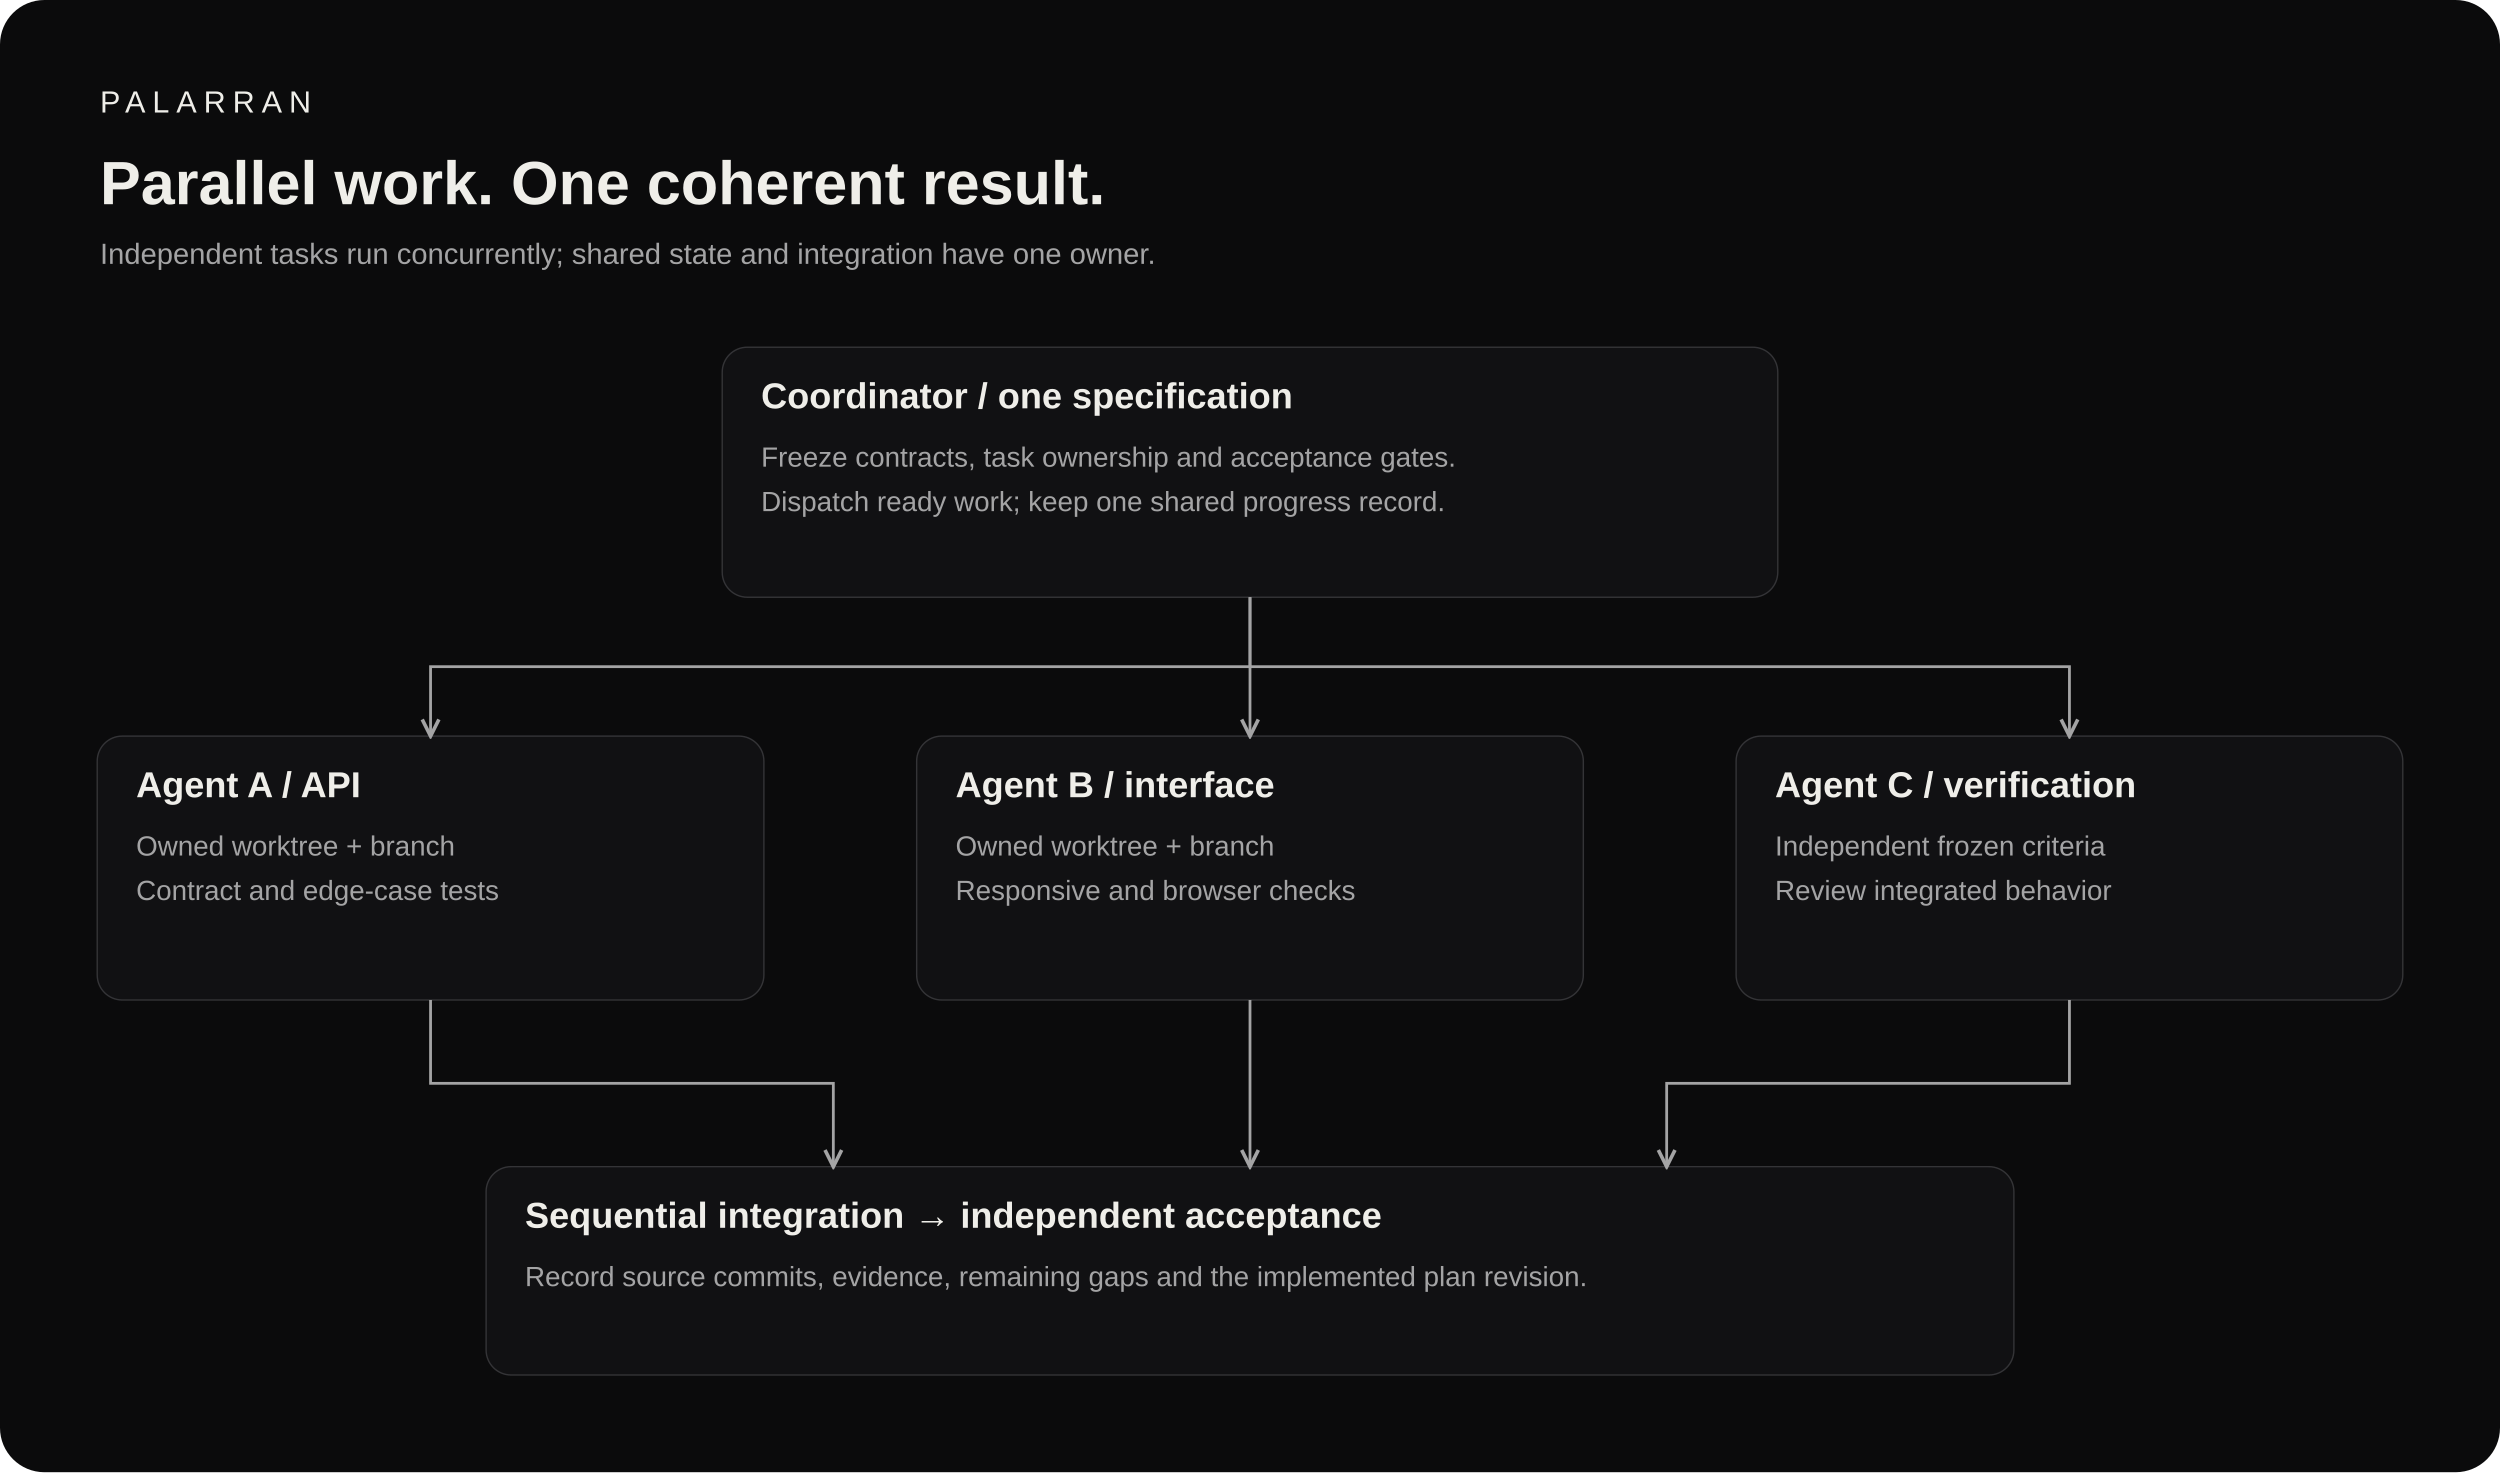
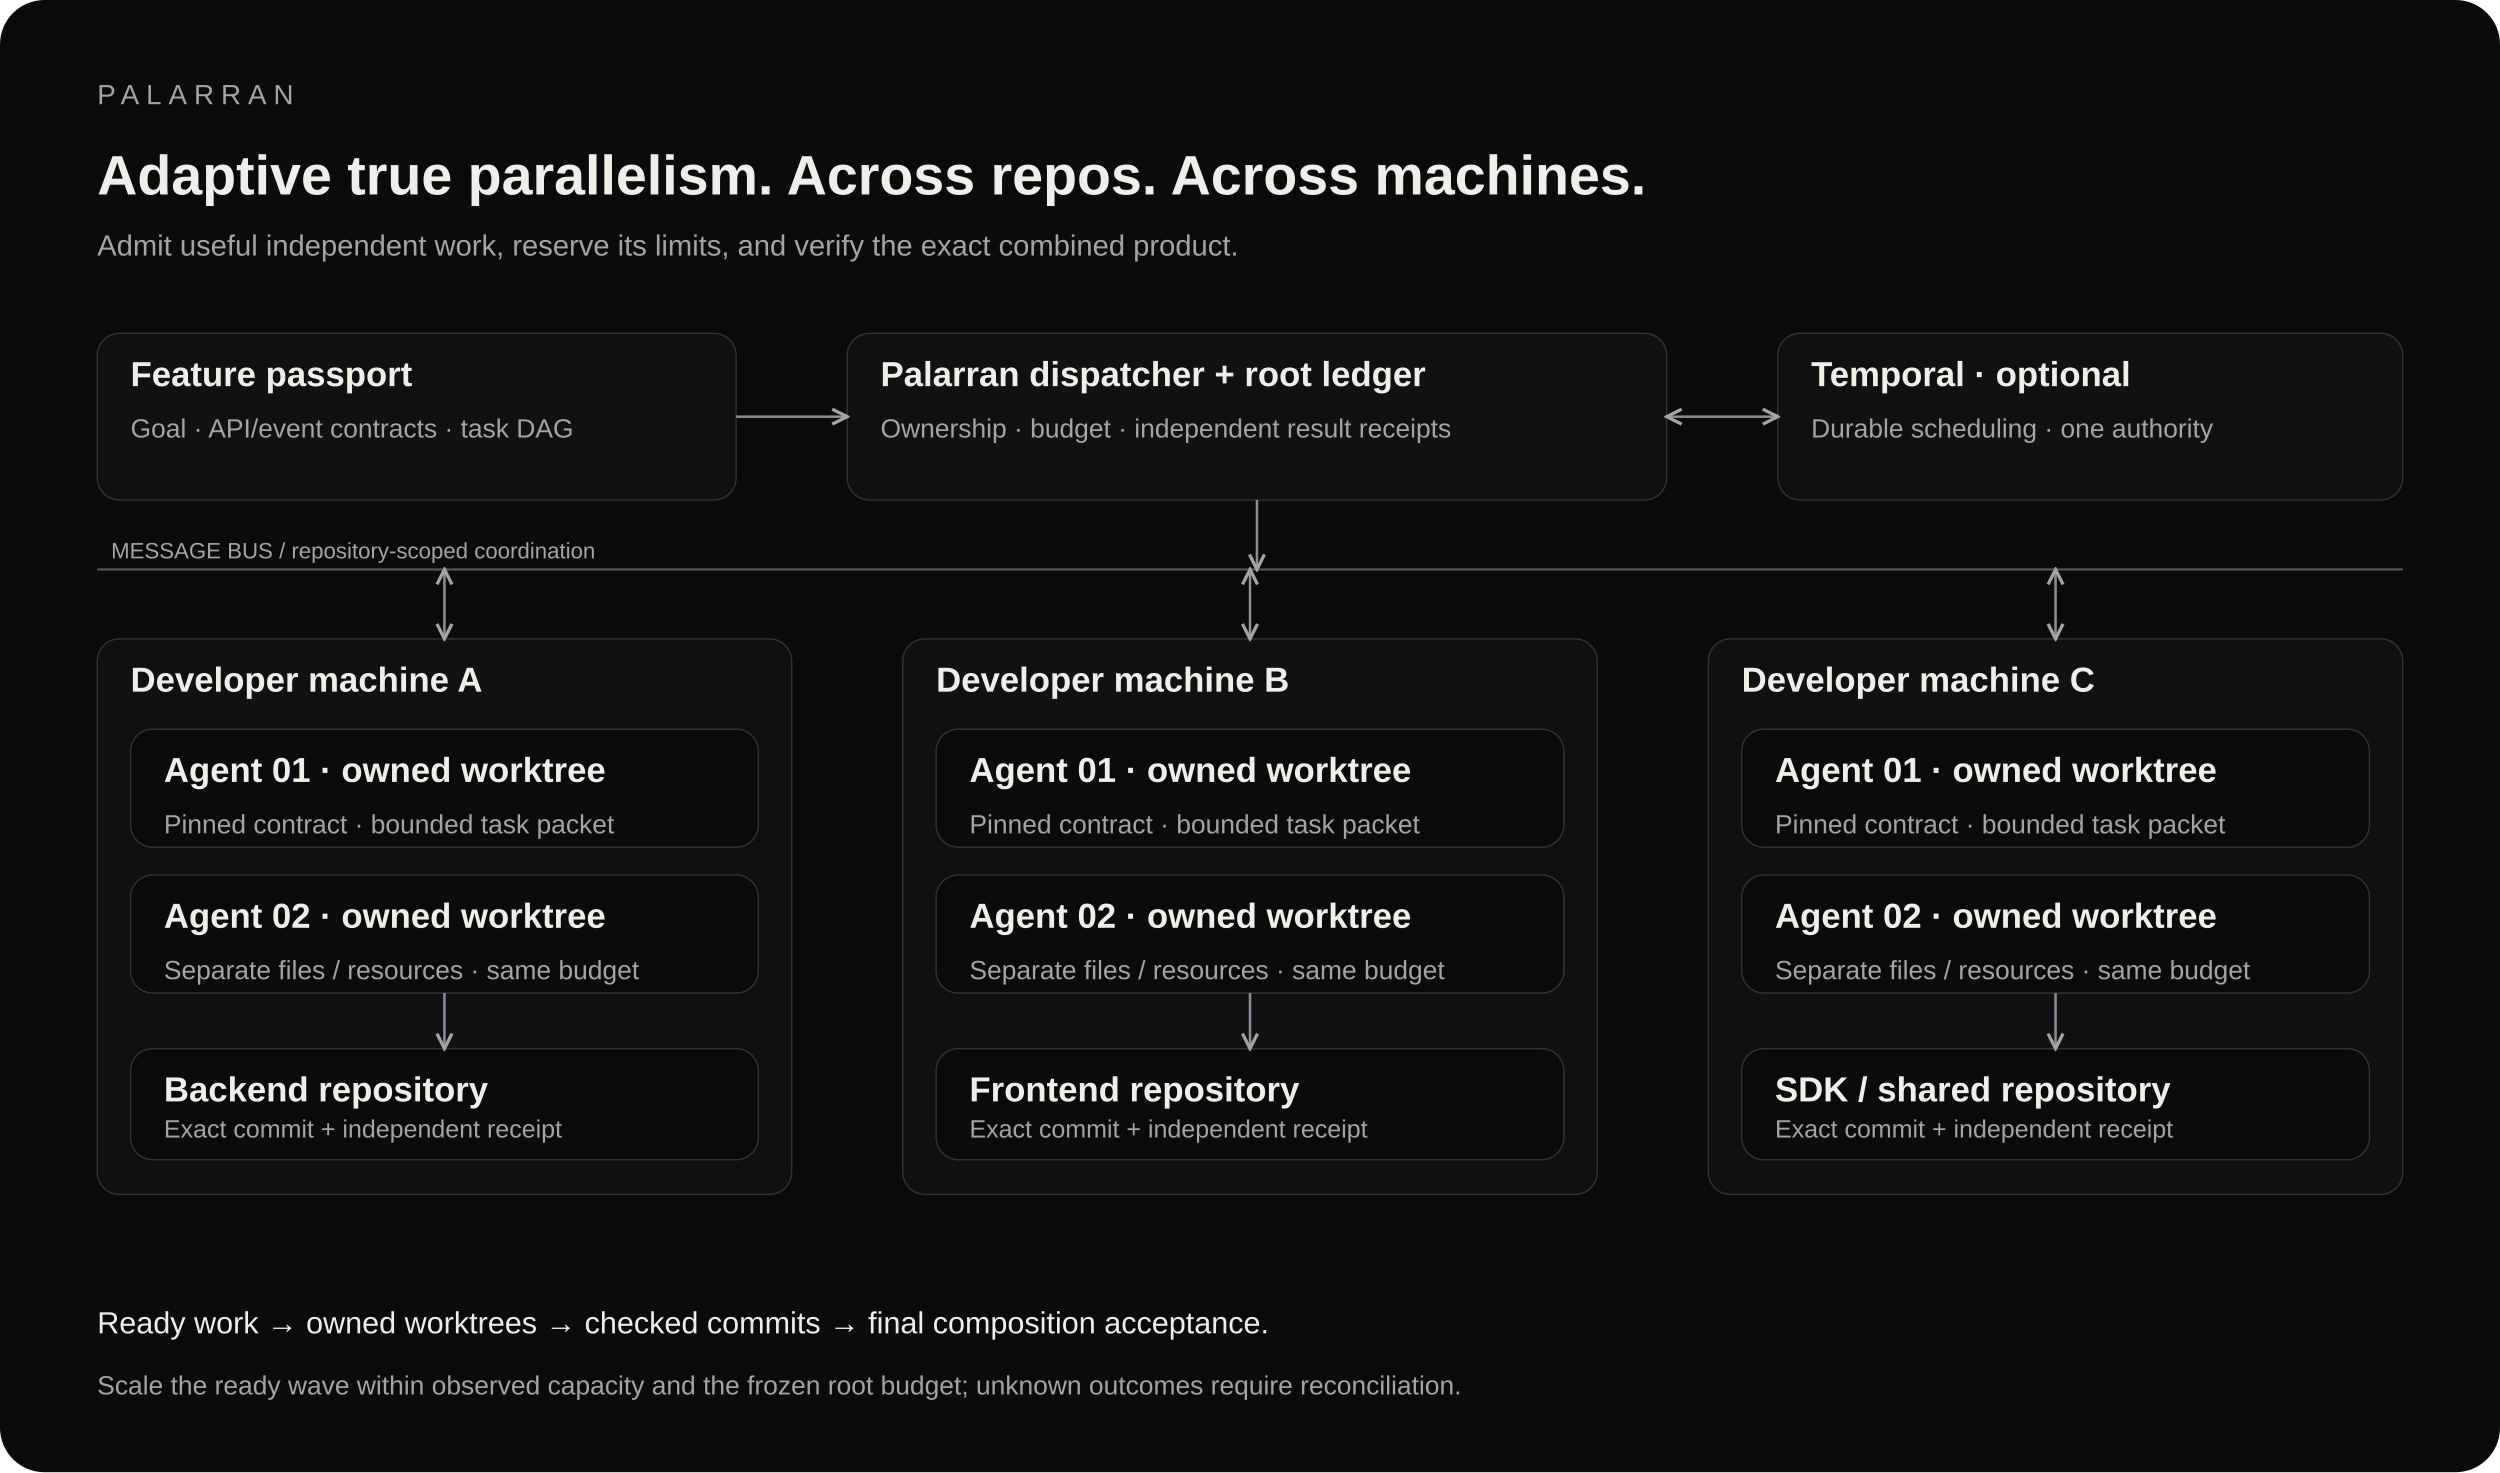
- <svg xmlns="http://www.w3.org/2000/svg" width="1800" height="1060" viewBox="0 0 1800 1060" role="img" aria-label="Parallel work. One coherent result.">
+ <svg xmlns="http://www.w3.org/2000/svg" width="1800" height="1060" viewBox="0 0 1800 1060" role="img" aria-label="Adaptive true parallelism. Across repos. Across machines.">
  <defs>
-     <marker id="arrow" markerWidth="8" markerHeight="8" refX="7" refY="4" orient="auto-start-reverse">
+     <marker id="a" markerWidth="8" markerHeight="8" refX="7" refY="4" orient="auto-start-reverse">
      <path d="M1 1 L7 4 L1 7" fill="none" stroke="#a4a4a5" stroke-width="1.3" />
    </marker>
  </defs>
  <rect width="1800" height="1060" rx="32" fill="#0b0b0c" />
  <g font-family="Arial, Helvetica, sans-serif">
-     <text x="72" y="81" fill="#efeee9" font-size="22" letter-spacing="5">PALARRAN</text>
-     <text x="72" y="147" fill="#efeee9" font-size="44" font-weight="600">Parallel work. One coherent result.</text>
-     <text x="72" y="190" fill="#a4a4a5" font-size="21">Independent tasks run concurrently; shared state and integration have one owner.</text>
-     <rect x="520" y="250" width="760" height="180" rx="18" fill="#111113" stroke="#343437" />
-     <text x="548" y="294" fill="#efeee9" font-size="26" font-weight="600">Coordinator / one specification</text>
-     <text x="548" y="336" fill="#a4a4a5" font-size="20">Freeze contracts, task ownership and acceptance gates.</text>
-     <text x="548" y="368" fill="#a4a4a5" font-size="20">Dispatch ready work; keep one shared progress record.</text>
-     <rect x="70" y="530" width="480" height="190" rx="18" fill="#111113" stroke="#343437" />
-     <text x="98" y="574" fill="#efeee9" font-size="26" font-weight="600">Agent A / API</text>
-     <text x="98" y="616" fill="#a4a4a5" font-size="20">Owned worktree + branch</text>
-     <text x="98" y="648" fill="#a4a4a5" font-size="20">Contract and edge-case tests</text>
-     <rect x="660" y="530" width="480" height="190" rx="18" fill="#111113" stroke="#343437" />
-     <text x="688" y="574" fill="#efeee9" font-size="26" font-weight="600">Agent B / interface</text>
-     <text x="688" y="616" fill="#a4a4a5" font-size="20">Owned worktree + branch</text>
-     <text x="688" y="648" fill="#a4a4a5" font-size="20">Responsive and browser checks</text>
-     <rect x="1250" y="530" width="480" height="190" rx="18" fill="#111113" stroke="#343437" />
-     <text x="1278" y="574" fill="#efeee9" font-size="26" font-weight="600">Agent C / verification</text>
-     <text x="1278" y="616" fill="#a4a4a5" font-size="20">Independent frozen criteria</text>
-     <text x="1278" y="648" fill="#a4a4a5" font-size="20">Review integrated behavior</text>
-     <path d="M900 430 L900 480 L310 480 L310 530" fill="none" stroke="#a4a4a5" stroke-width="2" marker-end="url(#arrow)" />
-     <path d="M900 430 L900 530" fill="none" stroke="#a4a4a5" stroke-width="2" marker-end="url(#arrow)" />
-     <path d="M900 480 L1490 480 L1490 530" fill="none" stroke="#a4a4a5" stroke-width="2" marker-end="url(#arrow)" />
-     <rect x="350" y="840" width="1100" height="150" rx="18" fill="#111113" stroke="#343437" />
-     <text x="378" y="884" fill="#efeee9" font-size="26" font-weight="600">Sequential integration → independent acceptance</text>
-     <text x="378" y="926" fill="#a4a4a5" font-size="20">Record source commits, evidence, remaining gaps and the implemented plan revision.</text>
-     <path d="M310 720 L310 780 L600 780 L600 840" fill="none" stroke="#a4a4a5" stroke-width="2" marker-end="url(#arrow)" />
-     <path d="M900 720 L900 840" fill="none" stroke="#a4a4a5" stroke-width="2" marker-end="url(#arrow)" />
-     <path d="M1490 720 L1490 780 L1200 780 L1200 840" fill="none" stroke="#a4a4a5" stroke-width="2" marker-end="url(#arrow)" />
+     <text x="70" y="75" fill="#a4a4a5" font-size="20" font-weight="400" letter-spacing="5">PALARRAN</text>
+     <text x="70" y="140" fill="#efeee9" font-size="40" font-weight="600">Adaptive true parallelism. Across repos. Across machines.</text>
+     <text x="70" y="184" fill="#a4a4a5" font-size="21" font-weight="400">Admit useful independent work, reserve its limits, and verify the exact combined product.</text>
+     <rect x="70" y="240" width="460" height="120" rx="16" fill="#111113" stroke="#343437" />
+     <text x="94" y="278" fill="#efeee9" font-size="25" font-weight="600">Feature passport</text>
+     <text x="94" y="315" fill="#a4a4a5" font-size="19" font-weight="400">Goal · API/event contracts · task DAG</text>
+     <rect x="610" y="240" width="590" height="120" rx="16" fill="#111113" stroke="#343437" />
+     <text x="634" y="278" fill="#efeee9" font-size="25" font-weight="600">Palarran dispatcher + root ledger</text>
+     <text x="634" y="315" fill="#a4a4a5" font-size="19" font-weight="400">Ownership · budget · independent result receipts</text>
+     <rect x="1280" y="240" width="450" height="120" rx="16" fill="#111113" stroke="#343437" />
+     <text x="1304" y="278" fill="#efeee9" font-size="25" font-weight="600">Temporal · optional</text>
+     <text x="1304" y="315" fill="#a4a4a5" font-size="19" font-weight="400">Durable scheduling · one authority</text>
+     <path d="M530 300 H610" fill="none" stroke="#8e8e92" stroke-width="1.8" marker-end="url(#a)" />
+     <path d="M1280 300 H1200" fill="none" stroke="#8e8e92" stroke-width="1.8" marker-end="url(#a)" marker-start="url(#a)" />
+     <path d="M70 410 H1730" fill="none" stroke="#59595f" stroke-width="1.5" />
+     <text x="80" y="402" fill="#a4a4a5" font-size="16" font-weight="400">MESSAGE BUS  /  repository-scoped coordination</text>
+     <rect x="70" y="460" width="500" height="400" rx="16" fill="#111113" stroke="#343437" />
+     <text x="94" y="498" fill="#efeee9" font-size="25" font-weight="600">Developer machine A</text>
+     <rect x="94" y="525" width="452" height="85" rx="16" fill="#0b0b0c" stroke="#343437" />
+     <text x="118" y="563" fill="#efeee9" font-size="25" font-weight="600">Agent 01 · owned worktree</text>
+     <text x="118" y="600" fill="#a4a4a5" font-size="19" font-weight="400">Pinned contract · bounded task packet</text>
+     <rect x="94" y="630" width="452" height="85" rx="16" fill="#0b0b0c" stroke="#343437" />
+     <text x="118" y="668" fill="#efeee9" font-size="25" font-weight="600">Agent 02 · owned worktree</text>
+     <text x="118" y="705" fill="#a4a4a5" font-size="19" font-weight="400">Separate files / resources · same budget</text>
+     <rect x="94" y="755" width="452" height="80" rx="16" fill="#0b0b0c" stroke="#343437" />
+     <text x="118" y="793" fill="#efeee9" font-size="25" font-weight="600">Backend repository</text>
+     <text x="118" y="819" fill="#a4a4a5" font-size="18" font-weight="400">Exact commit + independent receipt</text>
+     <path d="M320 410 V460" fill="none" stroke="#8e8e92" stroke-width="1.8" marker-end="url(#a)" marker-start="url(#a)" />
+     <path d="M320 715 V755" fill="none" stroke="#8e8e92" stroke-width="1.8" marker-end="url(#a)" />
+     <rect x="650" y="460" width="500" height="400" rx="16" fill="#111113" stroke="#343437" />
+     <text x="674" y="498" fill="#efeee9" font-size="25" font-weight="600">Developer machine B</text>
+     <rect x="674" y="525" width="452" height="85" rx="16" fill="#0b0b0c" stroke="#343437" />
+     <text x="698" y="563" fill="#efeee9" font-size="25" font-weight="600">Agent 01 · owned worktree</text>
+     <text x="698" y="600" fill="#a4a4a5" font-size="19" font-weight="400">Pinned contract · bounded task packet</text>
+     <rect x="674" y="630" width="452" height="85" rx="16" fill="#0b0b0c" stroke="#343437" />
+     <text x="698" y="668" fill="#efeee9" font-size="25" font-weight="600">Agent 02 · owned worktree</text>
+     <text x="698" y="705" fill="#a4a4a5" font-size="19" font-weight="400">Separate files / resources · same budget</text>
+     <rect x="674" y="755" width="452" height="80" rx="16" fill="#0b0b0c" stroke="#343437" />
+     <text x="698" y="793" fill="#efeee9" font-size="25" font-weight="600">Frontend repository</text>
+     <text x="698" y="819" fill="#a4a4a5" font-size="18" font-weight="400">Exact commit + independent receipt</text>
+     <path d="M900 410 V460" fill="none" stroke="#8e8e92" stroke-width="1.8" marker-end="url(#a)" marker-start="url(#a)" />
+     <path d="M900 715 V755" fill="none" stroke="#8e8e92" stroke-width="1.8" marker-end="url(#a)" />
+     <rect x="1230" y="460" width="500" height="400" rx="16" fill="#111113" stroke="#343437" />
+     <text x="1254" y="498" fill="#efeee9" font-size="25" font-weight="600">Developer machine C</text>
+     <rect x="1254" y="525" width="452" height="85" rx="16" fill="#0b0b0c" stroke="#343437" />
+     <text x="1278" y="563" fill="#efeee9" font-size="25" font-weight="600">Agent 01 · owned worktree</text>
+     <text x="1278" y="600" fill="#a4a4a5" font-size="19" font-weight="400">Pinned contract · bounded task packet</text>
+     <rect x="1254" y="630" width="452" height="85" rx="16" fill="#0b0b0c" stroke="#343437" />
+     <text x="1278" y="668" fill="#efeee9" font-size="25" font-weight="600">Agent 02 · owned worktree</text>
+     <text x="1278" y="705" fill="#a4a4a5" font-size="19" font-weight="400">Separate files / resources · same budget</text>
+     <rect x="1254" y="755" width="452" height="80" rx="16" fill="#0b0b0c" stroke="#343437" />
+     <text x="1278" y="793" fill="#efeee9" font-size="25" font-weight="600">SDK / shared repository</text>
+     <text x="1278" y="819" fill="#a4a4a5" font-size="18" font-weight="400">Exact commit + independent receipt</text>
+     <path d="M1480 410 V460" fill="none" stroke="#8e8e92" stroke-width="1.8" marker-end="url(#a)" marker-start="url(#a)" />
+     <path d="M1480 715 V755" fill="none" stroke="#8e8e92" stroke-width="1.8" marker-end="url(#a)" />
+     <path d="M905 360 V410" fill="none" stroke="#8e8e92" stroke-width="1.8" marker-end="url(#a)" />
+     <text x="70" y="960" fill="#efeee9" font-size="22" font-weight="400">Ready work → owned worktrees → checked commits → final composition acceptance.</text>
+     <text x="70" y="1004" fill="#a4a4a5" font-size="19" font-weight="400">Scale the ready wave within observed capacity and the frozen root budget; unknown outcomes require reconciliation.</text>
  </g>
</svg>
